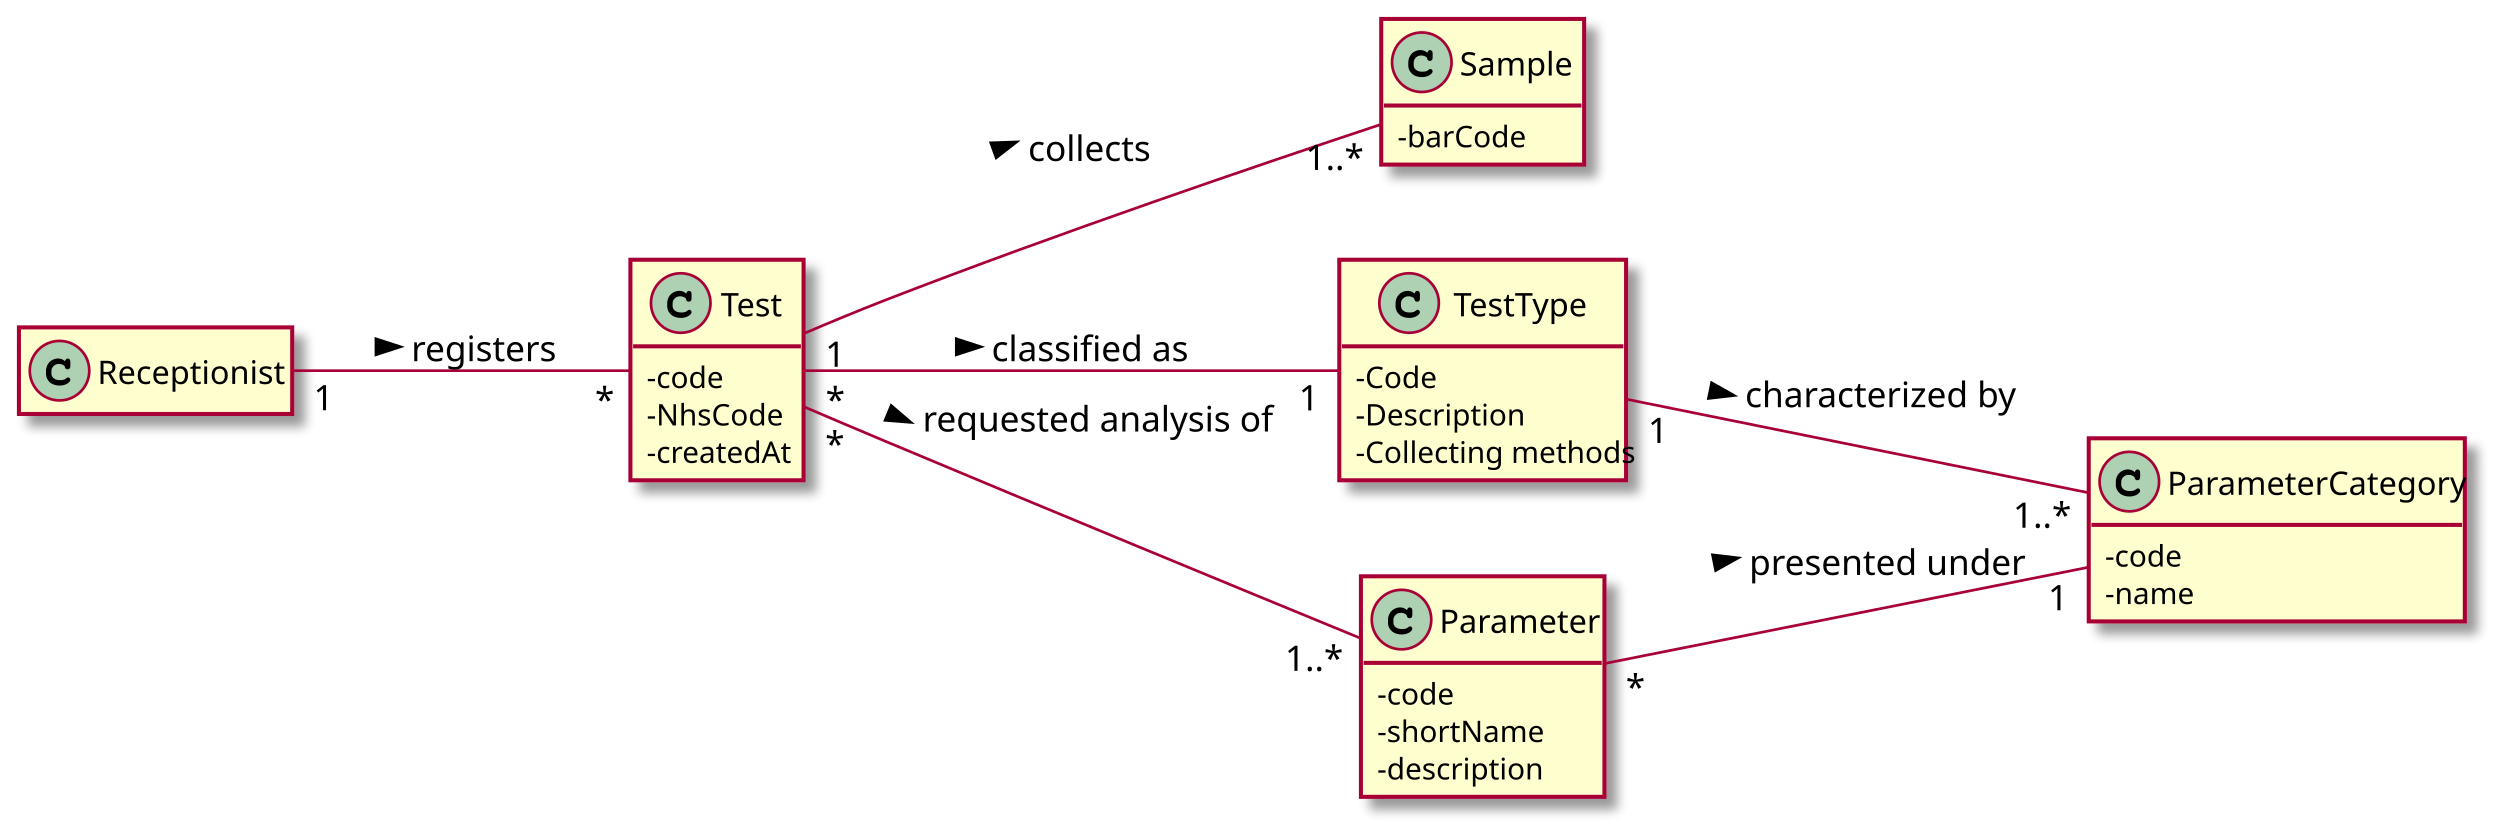
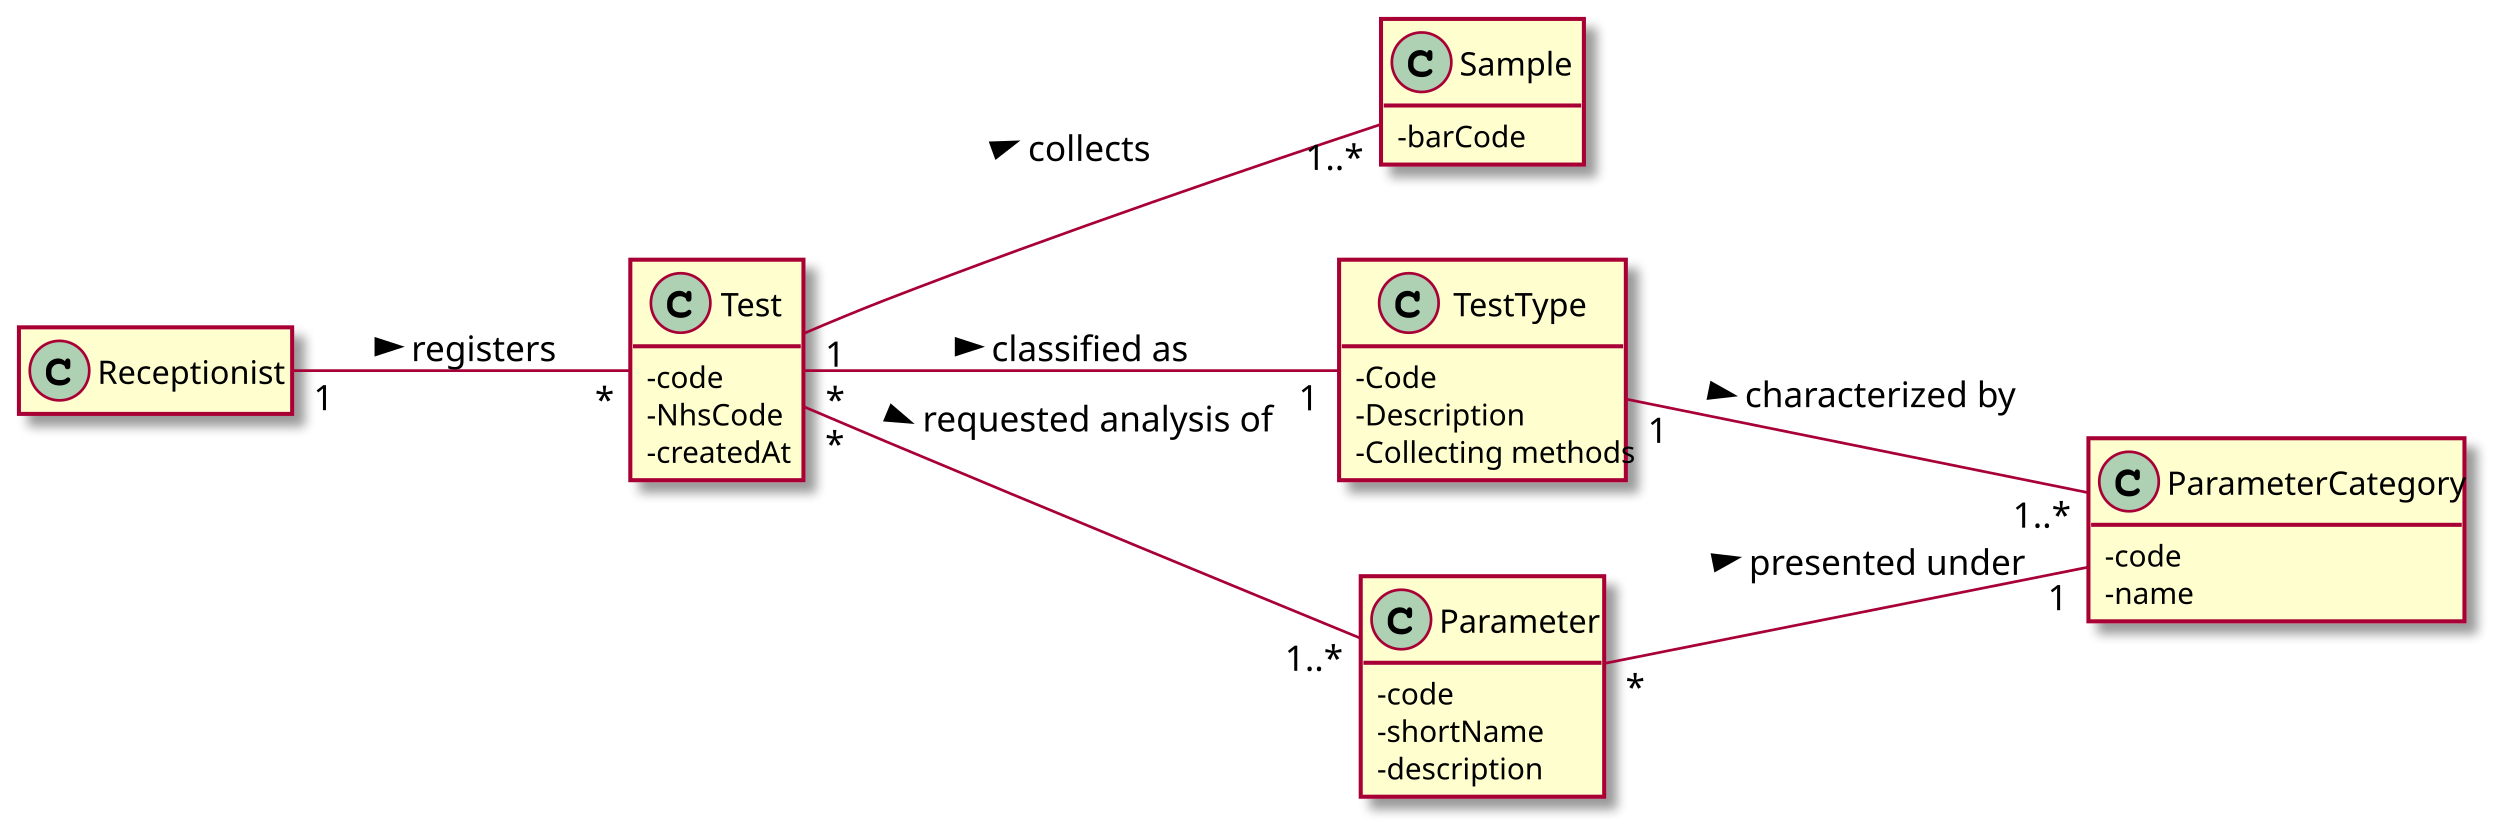
- <svg xmlns="http://www.w3.org/2000/svg" contentScriptType="application/ecmascript" contentStyleType="text/css" height="231px" preserveAspectRatio="none" style="width:693px;height:231px;" version="1.1" viewBox="0 0 693 231" width="693.75px" zoomAndPan="magnify">
+ <svg xmlns="http://www.w3.org/2000/svg" contentScriptType="application/ecmascript" contentStyleType="text/css" height="267.96px" preserveAspectRatio="none" style="width:804px;height:267px;" version="1.1" viewBox="0 0 804 267" width="804.75px" zoomAndPan="magnify">
  <defs>
-     <filter height="300%" id="fg7a6ee0wpzrf" width="300%" x="-1" y="-1">
-       <feGaussianBlur result="blurOut" stdDeviation="1.5" />
+     <filter height="300%" id="freu42n4c3dth" width="300%" x="-1" y="-1">
+       <feGaussianBlur result="blurOut" stdDeviation="1.74" />
      <feColorMatrix in="blurOut" result="blurOut2" type="matrix" values="0 0 0 0 0 0 0 0 0 0 0 0 0 0 0 0 0 0 .4 0" />
-       <feOffset dx="3.0" dy="3.0" in="blurOut2" result="blurOut3" />
+       <feOffset dx="3.48" dy="3.48" in="blurOut2" result="blurOut3" />
      <feBlend in="SourceGraphic" in2="blurOut3" mode="normal" />
    </filter>
  </defs>
  <g>
-     <rect codeLine="7" fill="#FEFECE" filter="url(#fg7a6ee0wpzrf)" height="61.131" id="Test" style="stroke:#A80036;stroke-width:1.125;" width="48" x="174.75" y="72" />
-     <ellipse cx="188.7" cy="84" fill="#ADD1B2" rx="8.25" ry="8.25" style="stroke:#A80036;stroke-width:0.75;" />
-     <path d="M190.2,81.375 Q190.352,81 190.528,80.812 Q190.704,80.625 190.903,80.625 Q191.255,80.625 191.477,80.836 Q191.7,81.047 191.7,81.539 L191.7,82.711 Q191.7,83.203 191.489,83.414 Q191.278,83.625 190.95,83.625 Q190.657,83.625 190.47,83.496 Q190.282,83.367 190.2,83.027 Q190.165,82.793 190.036,82.664 Q189.802,82.418 189.38,82.277 Q188.958,82.125 188.536,82.125 Q188.009,82.125 187.563,82.336 Q187.13,82.547 186.79,83.016 Q186.45,83.484 186.45,84.129 L186.45,84.82 Q186.45,85.594 187.083,86.109 Q187.716,86.625 188.841,86.625 Q189.509,86.625 189.977,86.473 Q190.247,86.391 190.552,86.121 Q190.751,85.969 190.856,85.922 Q190.962,85.875 191.091,85.875 Q191.337,85.875 191.512,86.074 Q191.7,86.262 191.7,86.531 Q191.7,86.789 191.442,87.094 Q191.067,87.539 190.47,87.785 Q189.684,88.125 188.723,88.125 Q187.598,88.125 186.696,87.68 Q185.97,87.328 185.454,86.566 Q184.95,85.805 184.95,84.902 L184.95,84.082 Q184.95,83.144 185.395,82.324 Q185.852,81.504 186.637,81.07 Q187.434,80.625 188.325,80.625 Q188.864,80.625 189.333,80.812 Q189.802,81 190.2,81.375 Z " fill="#000000" />
-     <text fill="#000000" font-family="sans-serif" font-size="9" lengthAdjust="spacing" textLength="18" x="199.8" y="87.683">Test</text>
-     <line style="stroke:#A80036;stroke-width:1.125;" x1="175.5" x2="222" y1="96" y2="96" />
-     <text fill="#000000" font-family="sans-serif" font-size="8.25" lengthAdjust="spacing" textLength="21" x="179.25" y="107.564">-code</text>
-     <text fill="#000000" font-family="sans-serif" font-size="8.25" lengthAdjust="spacing" textLength="36" x="179.25" y="117.941">-NhsCode</text>
-     <text fill="#000000" font-family="sans-serif" font-size="8.25" lengthAdjust="spacing" textLength="39" x="179.25" y="128.318">-createdAt</text>
-     <rect codeLine="13" fill="#FEFECE" filter="url(#fg7a6ee0wpzrf)" height="50.754" id="ParameterCategory" style="stroke:#A80036;stroke-width:1.125;" width="104.25" x="579" y="121.5" />
-     <ellipse cx="590.25" cy="133.5" fill="#ADD1B2" rx="8.25" ry="8.25" style="stroke:#A80036;stroke-width:0.75;" />
-     <path d="M591.75,130.875 Q591.902,130.5 592.078,130.312 Q592.254,130.125 592.453,130.125 Q592.805,130.125 593.027,130.336 Q593.25,130.547 593.25,131.039 L593.25,132.211 Q593.25,132.703 593.039,132.914 Q592.828,133.125 592.5,133.125 Q592.207,133.125 592.019,132.996 Q591.832,132.867 591.75,132.527 Q591.715,132.293 591.586,132.164 Q591.352,131.918 590.93,131.777 Q590.508,131.625 590.086,131.625 Q589.559,131.625 589.113,131.836 Q588.68,132.047 588.34,132.516 Q588,132.984 588,133.629 L588,134.32 Q588,135.094 588.633,135.609 Q589.266,136.125 590.391,136.125 Q591.059,136.125 591.527,135.973 Q591.797,135.891 592.102,135.621 Q592.301,135.469 592.406,135.422 Q592.512,135.375 592.641,135.375 Q592.887,135.375 593.062,135.574 Q593.25,135.762 593.25,136.031 Q593.25,136.289 592.992,136.594 Q592.617,137.039 592.019,137.285 Q591.234,137.625 590.273,137.625 Q589.148,137.625 588.246,137.18 Q587.519,136.828 587.004,136.066 Q586.5,135.305 586.5,134.402 L586.5,133.582 Q586.5,132.644 586.945,131.824 Q587.402,131.004 588.188,130.57 Q588.984,130.125 589.875,130.125 Q590.414,130.125 590.883,130.312 Q591.352,130.5 591.75,130.875 Z " fill="#000000" />
-     <text fill="#000000" font-family="sans-serif" font-size="9" lengthAdjust="spacing" textLength="80.25" x="600.75" y="137.183">ParameterCategory</text>
-     <line style="stroke:#A80036;stroke-width:1.125;" x1="579.75" x2="682.5" y1="145.5" y2="145.5" />
-     <text fill="#000000" font-family="sans-serif" font-size="8.25" lengthAdjust="spacing" textLength="21" x="583.5" y="157.064">-code</text>
-     <text fill="#000000" font-family="sans-serif" font-size="8.25" lengthAdjust="spacing" textLength="22.5" x="583.5" y="167.441">-name</text>
-     <rect codeLine="18" fill="#FEFECE" filter="url(#fg7a6ee0wpzrf)" height="24" id="Receptionist" style="stroke:#A80036;stroke-width:1.125;" width="75.75" x="5.25" y="90.75" />
-     <ellipse cx="16.5" cy="102.75" fill="#ADD1B2" rx="8.25" ry="8.25" style="stroke:#A80036;stroke-width:0.75;" />
-     <path d="M18,100.125 Q18.152,99.75 18.328,99.562 Q18.504,99.375 18.703,99.375 Q19.055,99.375 19.277,99.586 Q19.5,99.797 19.5,100.289 L19.5,101.461 Q19.5,101.953 19.289,102.164 Q19.078,102.375 18.75,102.375 Q18.457,102.375 18.27,102.246 Q18.082,102.117 18,101.777 Q17.965,101.543 17.836,101.414 Q17.602,101.168 17.18,101.027 Q16.758,100.875 16.336,100.875 Q15.809,100.875 15.363,101.086 Q14.93,101.297 14.59,101.766 Q14.25,102.234 14.25,102.879 L14.25,103.57 Q14.25,104.344 14.883,104.859 Q15.516,105.375 16.641,105.375 Q17.309,105.375 17.777,105.223 Q18.047,105.141 18.352,104.871 Q18.551,104.719 18.656,104.672 Q18.762,104.625 18.891,104.625 Q19.137,104.625 19.312,104.824 Q19.5,105.012 19.5,105.281 Q19.5,105.539 19.242,105.844 Q18.867,106.289 18.27,106.535 Q17.484,106.875 16.523,106.875 Q15.398,106.875 14.496,106.43 Q13.77,106.078 13.254,105.316 Q12.75,104.555 12.75,103.652 L12.75,102.832 Q12.75,101.894 13.195,101.074 Q13.652,100.254 14.438,99.82 Q15.234,99.375 16.125,99.375 Q16.664,99.375 17.133,99.562 Q17.602,99.75 18,100.125 Z " fill="#000000" />
-     <text fill="#000000" font-family="sans-serif" font-size="9" lengthAdjust="spacing" textLength="51.75" x="27" y="106.433">Receptionist</text>
-     <rect codeLine="20" fill="#FEFECE" filter="url(#fg7a6ee0wpzrf)" height="40.377" id="Sample" style="stroke:#A80036;stroke-width:1.125;" width="56.25" x="382.875" y="5.25" />
-     <ellipse cx="394.125" cy="17.25" fill="#ADD1B2" rx="8.25" ry="8.25" style="stroke:#A80036;stroke-width:0.75;" />
-     <path d="M395.625,14.625 Q395.777,14.25 395.953,14.062 Q396.129,13.875 396.328,13.875 Q396.68,13.875 396.902,14.086 Q397.125,14.297 397.125,14.789 L397.125,15.961 Q397.125,16.453 396.914,16.664 Q396.703,16.875 396.375,16.875 Q396.082,16.875 395.894,16.746 Q395.707,16.617 395.625,16.277 Q395.59,16.043 395.461,15.914 Q395.227,15.668 394.805,15.527 Q394.383,15.375 393.961,15.375 Q393.434,15.375 392.988,15.586 Q392.555,15.797 392.215,16.266 Q391.875,16.734 391.875,17.379 L391.875,18.07 Q391.875,18.844 392.508,19.359 Q393.141,19.875 394.266,19.875 Q394.934,19.875 395.402,19.723 Q395.672,19.641 395.977,19.371 Q396.176,19.219 396.281,19.172 Q396.387,19.125 396.516,19.125 Q396.762,19.125 396.938,19.324 Q397.125,19.512 397.125,19.781 Q397.125,20.039 396.867,20.344 Q396.492,20.789 395.894,21.035 Q395.109,21.375 394.148,21.375 Q393.023,21.375 392.121,20.93 Q391.394,20.578 390.879,19.816 Q390.375,19.055 390.375,18.152 L390.375,17.332 Q390.375,16.395 390.82,15.574 Q391.277,14.754 392.062,14.32 Q392.859,13.875 393.75,13.875 Q394.289,13.875 394.758,14.062 Q395.227,14.25 395.625,14.625 Z " fill="#000000" />
-     <text fill="#000000" font-family="sans-serif" font-size="9" lengthAdjust="spacing" textLength="32.25" x="404.625" y="20.933">Sample</text>
-     <line style="stroke:#A80036;stroke-width:1.125;" x1="383.625" x2="438.375" y1="29.25" y2="29.25" />
-     <text fill="#000000" font-family="sans-serif" font-size="8.25" lengthAdjust="spacing" textLength="33.75" x="387.375" y="40.814">-barCode</text>
-     <rect codeLine="24" fill="#FEFECE" filter="url(#fg7a6ee0wpzrf)" height="61.131" id="TestType" style="stroke:#A80036;stroke-width:1.125;" width="79.5" x="371.25" y="72" />
-     <ellipse cx="390.6" cy="84" fill="#ADD1B2" rx="8.25" ry="8.25" style="stroke:#A80036;stroke-width:0.75;" />
-     <path d="M392.1,81.375 Q392.252,81 392.428,80.812 Q392.604,80.625 392.803,80.625 Q393.155,80.625 393.377,80.836 Q393.6,81.047 393.6,81.539 L393.6,82.711 Q393.6,83.203 393.389,83.414 Q393.178,83.625 392.85,83.625 Q392.557,83.625 392.37,83.496 Q392.182,83.367 392.1,83.027 Q392.065,82.793 391.936,82.664 Q391.702,82.418 391.28,82.277 Q390.858,82.125 390.436,82.125 Q389.909,82.125 389.463,82.336 Q389.03,82.547 388.69,83.016 Q388.35,83.484 388.35,84.129 L388.35,84.82 Q388.35,85.594 388.983,86.109 Q389.616,86.625 390.741,86.625 Q391.409,86.625 391.877,86.473 Q392.147,86.391 392.452,86.121 Q392.651,85.969 392.756,85.922 Q392.862,85.875 392.991,85.875 Q393.237,85.875 393.413,86.074 Q393.6,86.262 393.6,86.531 Q393.6,86.789 393.342,87.094 Q392.967,87.539 392.37,87.785 Q391.584,88.125 390.623,88.125 Q389.498,88.125 388.596,87.68 Q387.87,87.328 387.354,86.566 Q386.85,85.805 386.85,84.902 L386.85,84.082 Q386.85,83.144 387.295,82.324 Q387.752,81.504 388.538,81.07 Q389.334,80.625 390.225,80.625 Q390.764,80.625 391.233,80.812 Q391.702,81 392.1,81.375 Z " fill="#000000" />
-     <text fill="#000000" font-family="sans-serif" font-size="9" lengthAdjust="spacing" textLength="37.5" x="402.9" y="87.683">TestType</text>
-     <line style="stroke:#A80036;stroke-width:1.125;" x1="372" x2="450" y1="96" y2="96" />
-     <text fill="#000000" font-family="sans-serif" font-size="8.25" lengthAdjust="spacing" textLength="21.75" x="375.75" y="107.564">-Code</text>
-     <text fill="#000000" font-family="sans-serif" font-size="8.25" lengthAdjust="spacing" textLength="43.5" x="375.75" y="117.941">-Description</text>
-     <text fill="#000000" font-family="sans-serif" font-size="8.25" lengthAdjust="spacing" textLength="70.5" x="375.75" y="128.318">-Collecting methods</text>
-     <rect codeLine="30" fill="#FEFECE" filter="url(#fg7a6ee0wpzrf)" height="61.131" id="Parameter" style="stroke:#A80036;stroke-width:1.125;" width="67.5" x="377.25" y="159.75" />
-     <ellipse cx="388.5" cy="171.75" fill="#ADD1B2" rx="8.25" ry="8.25" style="stroke:#A80036;stroke-width:0.75;" />
-     <path d="M390,169.125 Q390.152,168.75 390.328,168.562 Q390.504,168.375 390.703,168.375 Q391.055,168.375 391.277,168.586 Q391.5,168.797 391.5,169.289 L391.5,170.461 Q391.5,170.953 391.289,171.164 Q391.078,171.375 390.75,171.375 Q390.457,171.375 390.269,171.246 Q390.082,171.117 390,170.777 Q389.965,170.543 389.836,170.414 Q389.602,170.168 389.18,170.027 Q388.758,169.875 388.336,169.875 Q387.809,169.875 387.363,170.086 Q386.93,170.297 386.59,170.766 Q386.25,171.234 386.25,171.879 L386.25,172.57 Q386.25,173.344 386.883,173.859 Q387.516,174.375 388.641,174.375 Q389.309,174.375 389.777,174.223 Q390.047,174.141 390.352,173.871 Q390.551,173.719 390.656,173.672 Q390.762,173.625 390.891,173.625 Q391.137,173.625 391.312,173.824 Q391.5,174.012 391.5,174.281 Q391.5,174.539 391.242,174.844 Q390.867,175.289 390.269,175.535 Q389.484,175.875 388.523,175.875 Q387.398,175.875 386.496,175.43 Q385.769,175.078 385.254,174.316 Q384.75,173.555 384.75,172.652 L384.75,171.832 Q384.75,170.894 385.195,170.074 Q385.652,169.254 386.438,168.82 Q387.234,168.375 388.125,168.375 Q388.664,168.375 389.133,168.562 Q389.602,168.75 390,169.125 Z " fill="#000000" />
-     <text fill="#000000" font-family="sans-serif" font-size="9" lengthAdjust="spacing" textLength="43.5" x="399" y="175.433">Parameter</text>
-     <line style="stroke:#A80036;stroke-width:1.125;" x1="378" x2="444" y1="183.75" y2="183.75" />
-     <text fill="#000000" font-family="sans-serif" font-size="8.25" lengthAdjust="spacing" textLength="21" x="381.75" y="195.314">-code</text>
-     <text fill="#000000" font-family="sans-serif" font-size="8.25" lengthAdjust="spacing" textLength="42" x="381.75" y="205.691">-shortName</text>
-     <text fill="#000000" font-family="sans-serif" font-size="8.25" lengthAdjust="spacing" textLength="42.75" x="381.75" y="216.068">-description</text>
-     <path codeLine="36" d="M222.863,102.75 C258.705,102.75 327.697,102.75 371.228,102.75 " fill="none" id="Test-TestType" style="stroke:#A80036;stroke-width:0.75;" />
-     <polygon fill="#000000" points="271.875,96.132,265.091,93.928,265.091,98.336,271.875,96.132" style="stroke:#000000;stroke-width:0.75;" />
-     <text fill="#000000" font-family="sans-serif" font-size="9.75" lengthAdjust="spacing" textLength="54" x="274.875" y="100.121">classified as</text>
-     <text fill="#000000" font-family="sans-serif" font-size="9.75" lengthAdjust="spacing" textLength="3.75" x="228.872" y="114.332">*</text>
-     <text fill="#000000" font-family="sans-serif" font-size="9.75" lengthAdjust="spacing" textLength="5.25" x="360.015" y="113.76">1</text>
-     <path codeLine="37" d="M222.885,92.43 C230.025,89.377 237.923,86.093 245.25,83.25 C293.077,64.71 349.665,45.48 382.605,34.553 " fill="none" id="Test-Sample" style="stroke:#A80036;stroke-width:0.75;" />
-     <polygon fill="#000000" points="281.776,39.354,274.647,39.593,276.149,43.738,281.776,39.354" style="stroke:#000000;stroke-width:0.75;" />
-     <text fill="#000000" font-family="sans-serif" font-size="9.75" lengthAdjust="spacing" textLength="33.75" x="285" y="44.621">collects</text>
-     <text fill="#000000" font-family="sans-serif" font-size="9.75" lengthAdjust="spacing" textLength="5.25" x="228.739" y="101.676">1</text>
-     <text fill="#000000" font-family="sans-serif" font-size="9.75" lengthAdjust="spacing" textLength="15" x="361.884" y="47.104">1..*</text>
-     <path codeLine="38" d="M222.757,112.718 C229.958,115.793 237.923,119.175 245.25,122.25 C290.835,141.39 343.673,163.178 377.025,176.88 " fill="none" id="Test-Parameter" style="stroke:#A80036;stroke-width:0.75;" />
-     <polygon fill="#000000" points="252.463,117.072,247.045,112.432,245.352,116.502,252.463,117.072" style="stroke:#000000;stroke-width:0.75;" />
-     <text fill="#000000" font-family="sans-serif" font-size="9.75" lengthAdjust="spacing" textLength="92.25" x="255.75" y="119.621">requested analysis of</text>
-     <text fill="#000000" font-family="sans-serif" font-size="9.75" lengthAdjust="spacing" textLength="3.75" x="228.743" y="126.605">*</text>
-     <text fill="#000000" font-family="sans-serif" font-size="9.75" lengthAdjust="spacing" textLength="15" x="356.193" y="185.974">1..*</text>
-     <path codeLine="39" d="M81.188,102.75 C110.317,102.75 149.887,102.75 174.675,102.75 " fill="none" id="Receptionist-Test" style="stroke:#A80036;stroke-width:0.75;" />
-     <polygon fill="#000000" points="111,96.132,104.216,93.928,104.216,98.336,111,96.132" style="stroke:#000000;stroke-width:0.75;" />
-     <text fill="#000000" font-family="sans-serif" font-size="9.75" lengthAdjust="spacing" textLength="37.5" x="114" y="100.121">registers</text>
-     <text fill="#000000" font-family="sans-serif" font-size="9.75" lengthAdjust="spacing" textLength="5.25" x="86.909" y="113.734">1</text>
-     <text fill="#000000" font-family="sans-serif" font-size="9.75" lengthAdjust="spacing" textLength="3.75" x="164.924" y="114.332">*</text>
-     <path codeLine="40" d="M444.952,183.893 C480.555,176.812 537.525,165.472 578.933,157.238 " fill="none" id="Parameter-ParameterCategory" style="stroke:#A80036;stroke-width:0.75;" />
-     <polygon fill="#000000" points="481.803,154.65,474.719,153.812,475.58,158.136,481.803,154.65" style="stroke:#000000;stroke-width:0.75;" />
-     <text fill="#000000" font-family="sans-serif" font-size="9.75" lengthAdjust="spacing" textLength="69.75" x="484.875" y="159.371">presented under</text>
-     <text fill="#000000" font-family="sans-serif" font-size="9.75" lengthAdjust="spacing" textLength="3.75" x="450.663" y="193.967">*</text>
-     <text fill="#000000" font-family="sans-serif" font-size="9.75" lengthAdjust="spacing" textLength="5.25" x="567.687" y="169.163">1</text>
-     <path codeLine="41" d="M450.832,110.662 C486.577,117.892 539.685,128.648 578.88,136.575 " fill="none" id="TestType-ParameterCategory" style="stroke:#A80036;stroke-width:0.75;" />
-     <polygon fill="#000000" points="480.675,109.626,474.464,106.12,473.589,110.441,480.675,109.626" style="stroke:#000000;stroke-width:0.75;" />
-     <text fill="#000000" font-family="sans-serif" font-size="9.75" lengthAdjust="spacing" textLength="72" x="483.75" y="112.871">characterized by</text>
-     <text fill="#000000" font-family="sans-serif" font-size="9.75" lengthAdjust="spacing" textLength="5.25" x="456.803" y="122.785">1</text>
-     <text fill="#000000" font-family="sans-serif" font-size="9.75" lengthAdjust="spacing" textLength="15" x="557.999" y="146.286">1..*</text>
+     <rect codeLine="7" fill="#FEFECE" filter="url(#freu42n4c3dth)" height="70.912" id="Test" style="stroke:#A80036;stroke-width:1.305;" width="55.68" x="202.71" y="83.52" />
+     <ellipse cx="218.892" cy="97.44" fill="#ADD1B2" rx="9.57" ry="9.57" style="stroke:#A80036;stroke-width:0.87;" />
+     <path d="M220.632,94.395 Q220.809,93.96 221.013,93.743 Q221.216,93.525 221.448,93.525 Q221.855,93.525 222.114,93.77 Q222.372,94.014 222.372,94.585 L222.372,95.945 Q222.372,96.516 222.127,96.76 Q221.883,97.005 221.502,97.005 Q221.162,97.005 220.945,96.856 Q220.727,96.706 220.632,96.312 Q220.591,96.04 220.442,95.89 Q220.17,95.605 219.68,95.442 Q219.191,95.265 218.702,95.265 Q218.09,95.265 217.573,95.51 Q217.07,95.754 216.676,96.298 Q216.282,96.842 216.282,97.59 L216.282,98.392 Q216.282,99.289 217.016,99.887 Q217.75,100.485 219.055,100.485 Q219.83,100.485 220.374,100.308 Q220.686,100.213 221.04,99.9 Q221.271,99.724 221.393,99.669 Q221.516,99.615 221.665,99.615 Q221.951,99.615 222.155,99.846 Q222.372,100.064 222.372,100.376 Q222.372,100.675 222.073,101.029 Q221.638,101.545 220.945,101.831 Q220.034,102.225 218.919,102.225 Q217.614,102.225 216.567,101.708 Q215.725,101.301 215.126,100.417 Q214.542,99.533 214.542,98.487 L214.542,97.535 Q214.542,96.448 215.059,95.496 Q215.589,94.544 216.5,94.042 Q217.424,93.525 218.457,93.525 Q219.082,93.525 219.626,93.743 Q220.17,93.96 220.632,94.395 Z " fill="#000000" />
+     <text fill="#000000" font-family="sans-serif" font-size="10.44" lengthAdjust="spacing" textLength="20.88" x="231.768" y="101.712">Test</text>
+     <line style="stroke:#A80036;stroke-width:1.305;" x1="203.58" x2="257.52" y1="111.36" y2="111.36" />
+     <text fill="#000000" font-family="sans-serif" font-size="9.57" lengthAdjust="spacing" textLength="24.36" x="207.93" y="124.775">-code</text>
+     <text fill="#000000" font-family="sans-serif" font-size="9.57" lengthAdjust="spacing" textLength="41.76" x="207.93" y="136.812">-NhsCode</text>
+     <text fill="#000000" font-family="sans-serif" font-size="9.57" lengthAdjust="spacing" textLength="45.24" x="207.93" y="148.849">-createdAt</text>
+     <rect codeLine="13" fill="#FEFECE" filter="url(#freu42n4c3dth)" height="58.874" id="ParameterCategory" style="stroke:#A80036;stroke-width:1.305;" width="120.93" x="671.64" y="140.94" />
+     <ellipse cx="684.69" cy="154.86" fill="#ADD1B2" rx="9.57" ry="9.57" style="stroke:#A80036;stroke-width:0.87;" />
+     <path d="M686.43,151.815 Q686.607,151.38 686.811,151.162 Q687.014,150.945 687.246,150.945 Q687.653,150.945 687.912,151.19 Q688.17,151.434 688.17,152.005 L688.17,153.365 Q688.17,153.936 687.925,154.18 Q687.681,154.425 687.3,154.425 Q686.96,154.425 686.743,154.275 Q686.525,154.126 686.43,153.732 Q686.389,153.46 686.24,153.31 Q685.968,153.025 685.478,152.862 Q684.989,152.685 684.5,152.685 Q683.888,152.685 683.371,152.93 Q682.868,153.174 682.474,153.718 Q682.08,154.262 682.08,155.01 L682.08,155.812 Q682.08,156.709 682.814,157.307 Q683.548,157.905 684.853,157.905 Q685.628,157.905 686.172,157.728 Q686.484,157.633 686.838,157.321 Q687.069,157.144 687.191,157.089 Q687.314,157.035 687.463,157.035 Q687.749,157.035 687.952,157.266 Q688.17,157.484 688.17,157.796 Q688.17,158.095 687.871,158.449 Q687.436,158.965 686.743,159.251 Q685.832,159.645 684.717,159.645 Q683.412,159.645 682.365,159.128 Q681.523,158.721 680.924,157.837 Q680.34,156.953 680.34,155.907 L680.34,154.955 Q680.34,153.868 680.857,152.916 Q681.387,151.964 682.298,151.462 Q683.222,150.945 684.255,150.945 Q684.88,150.945 685.424,151.162 Q685.968,151.38 686.43,151.815 Z " fill="#000000" />
+     <text fill="#000000" font-family="sans-serif" font-size="10.44" lengthAdjust="spacing" textLength="93.09" x="696.87" y="159.132">ParameterCategory</text>
+     <line style="stroke:#A80036;stroke-width:1.305;" x1="672.51" x2="791.7" y1="168.78" y2="168.78" />
+     <text fill="#000000" font-family="sans-serif" font-size="9.57" lengthAdjust="spacing" textLength="24.36" x="676.86" y="182.195">-code</text>
+     <text fill="#000000" font-family="sans-serif" font-size="9.57" lengthAdjust="spacing" textLength="26.1" x="676.86" y="194.232">-name</text>
+     <rect codeLine="18" fill="#FEFECE" filter="url(#freu42n4c3dth)" height="27.84" id="Receptionist" style="stroke:#A80036;stroke-width:1.305;" width="87.87" x="6.09" y="105.27" />
+     <ellipse cx="19.14" cy="119.19" fill="#ADD1B2" rx="9.57" ry="9.57" style="stroke:#A80036;stroke-width:0.87;" />
+     <path d="M20.88,116.145 Q21.057,115.71 21.261,115.493 Q21.465,115.275 21.696,115.275 Q22.103,115.275 22.362,115.52 Q22.62,115.764 22.62,116.335 L22.62,117.695 Q22.62,118.266 22.375,118.51 Q22.131,118.755 21.75,118.755 Q21.41,118.755 21.193,118.606 Q20.975,118.456 20.88,118.062 Q20.839,117.79 20.69,117.64 Q20.418,117.355 19.928,117.192 Q19.439,117.015 18.95,117.015 Q18.338,117.015 17.821,117.26 Q17.318,117.504 16.924,118.048 Q16.53,118.592 16.53,119.34 L16.53,120.142 Q16.53,121.039 17.264,121.637 Q17.998,122.235 19.303,122.235 Q20.078,122.235 20.622,122.058 Q20.934,121.963 21.288,121.65 Q21.519,121.474 21.641,121.419 Q21.764,121.365 21.913,121.365 Q22.199,121.365 22.402,121.596 Q22.62,121.814 22.62,122.126 Q22.62,122.425 22.321,122.779 Q21.886,123.295 21.193,123.581 Q20.282,123.975 19.167,123.975 Q17.862,123.975 16.816,123.458 Q15.973,123.051 15.374,122.167 Q14.79,121.283 14.79,120.237 L14.79,119.285 Q14.79,118.198 15.307,117.246 Q15.837,116.294 16.747,115.792 Q17.672,115.275 18.705,115.275 Q19.33,115.275 19.874,115.493 Q20.418,115.71 20.88,116.145 Z " fill="#000000" />
+     <text fill="#000000" font-family="sans-serif" font-size="10.44" lengthAdjust="spacing" textLength="60.03" x="31.32" y="123.462">Receptionist</text>
+     <rect codeLine="20" fill="#FEFECE" filter="url(#freu42n4c3dth)" height="46.837" id="Sample" style="stroke:#A80036;stroke-width:1.305;" width="65.25" x="444.135" y="6.09" />
+     <ellipse cx="457.185" cy="20.01" fill="#ADD1B2" rx="9.57" ry="9.57" style="stroke:#A80036;stroke-width:0.87;" />
+     <path d="M458.925,16.965 Q459.102,16.53 459.306,16.312 Q459.51,16.095 459.741,16.095 Q460.148,16.095 460.407,16.34 Q460.665,16.584 460.665,17.155 L460.665,18.515 Q460.665,19.086 460.42,19.33 Q460.176,19.575 459.795,19.575 Q459.455,19.575 459.238,19.425 Q459.02,19.276 458.925,18.882 Q458.884,18.61 458.735,18.46 Q458.463,18.175 457.973,18.012 Q457.484,17.835 456.995,17.835 Q456.383,17.835 455.866,18.08 Q455.363,18.324 454.969,18.868 Q454.575,19.412 454.575,20.16 L454.575,20.962 Q454.575,21.859 455.309,22.457 Q456.043,23.055 457.348,23.055 Q458.123,23.055 458.667,22.878 Q458.979,22.783 459.333,22.471 Q459.564,22.294 459.686,22.239 Q459.809,22.185 459.958,22.185 Q460.244,22.185 460.447,22.416 Q460.665,22.634 460.665,22.946 Q460.665,23.245 460.366,23.599 Q459.931,24.115 459.238,24.401 Q458.327,24.795 457.212,24.795 Q455.907,24.795 454.861,24.278 Q454.018,23.871 453.42,22.987 Q452.835,22.103 452.835,21.057 L452.835,20.105 Q452.835,19.018 453.352,18.066 Q453.882,17.114 454.793,16.612 Q455.717,16.095 456.75,16.095 Q457.375,16.095 457.919,16.312 Q458.463,16.53 458.925,16.965 Z " fill="#000000" />
+     <text fill="#000000" font-family="sans-serif" font-size="10.44" lengthAdjust="spacing" textLength="37.41" x="469.365" y="24.282">Sample</text>
+     <line style="stroke:#A80036;stroke-width:1.305;" x1="445.005" x2="508.515" y1="33.93" y2="33.93" />
+     <text fill="#000000" font-family="sans-serif" font-size="9.57" lengthAdjust="spacing" textLength="39.15" x="449.355" y="47.344">-barCode</text>
+     <rect codeLine="24" fill="#FEFECE" filter="url(#freu42n4c3dth)" height="70.912" id="TestType" style="stroke:#A80036;stroke-width:1.305;" width="92.22" x="430.65" y="83.52" />
+     <ellipse cx="453.096" cy="97.44" fill="#ADD1B2" rx="9.57" ry="9.57" style="stroke:#A80036;stroke-width:0.87;" />
+     <path d="M454.836,94.395 Q455.013,93.96 455.217,93.743 Q455.421,93.525 455.652,93.525 Q456.059,93.525 456.318,93.77 Q456.576,94.014 456.576,94.585 L456.576,95.945 Q456.576,96.516 456.331,96.76 Q456.087,97.005 455.706,97.005 Q455.366,97.005 455.149,96.856 Q454.931,96.706 454.836,96.312 Q454.795,96.04 454.646,95.89 Q454.374,95.605 453.884,95.442 Q453.395,95.265 452.906,95.265 Q452.294,95.265 451.777,95.51 Q451.274,95.754 450.88,96.298 Q450.486,96.842 450.486,97.59 L450.486,98.392 Q450.486,99.289 451.22,99.887 Q451.954,100.485 453.259,100.485 Q454.034,100.485 454.578,100.308 Q454.89,100.213 455.244,99.9 Q455.475,99.724 455.597,99.669 Q455.72,99.615 455.869,99.615 Q456.155,99.615 456.358,99.846 Q456.576,100.064 456.576,100.376 Q456.576,100.675 456.277,101.029 Q455.842,101.545 455.149,101.831 Q454.238,102.225 453.123,102.225 Q451.818,102.225 450.772,101.708 Q449.929,101.301 449.33,100.417 Q448.746,99.533 448.746,98.487 L448.746,97.535 Q448.746,96.448 449.263,95.496 Q449.793,94.544 450.704,94.042 Q451.628,93.525 452.661,93.525 Q453.286,93.525 453.83,93.743 Q454.374,93.96 454.836,94.395 Z " fill="#000000" />
+     <text fill="#000000" font-family="sans-serif" font-size="10.44" lengthAdjust="spacing" textLength="43.5" x="467.364" y="101.712">TestType</text>
+     <line style="stroke:#A80036;stroke-width:1.305;" x1="431.52" x2="522" y1="111.36" y2="111.36" />
+     <text fill="#000000" font-family="sans-serif" font-size="9.57" lengthAdjust="spacing" textLength="25.23" x="435.87" y="124.775">-Code</text>
+     <text fill="#000000" font-family="sans-serif" font-size="9.57" lengthAdjust="spacing" textLength="50.46" x="435.87" y="136.812">-Description</text>
+     <text fill="#000000" font-family="sans-serif" font-size="9.57" lengthAdjust="spacing" textLength="81.78" x="435.87" y="148.849">-Collecting methods</text>
+     <rect codeLine="30" fill="#FEFECE" filter="url(#freu42n4c3dth)" height="70.912" id="Parameter" style="stroke:#A80036;stroke-width:1.305;" width="78.3" x="437.61" y="185.31" />
+     <ellipse cx="450.66" cy="199.23" fill="#ADD1B2" rx="9.57" ry="9.57" style="stroke:#A80036;stroke-width:0.87;" />
+     <path d="M452.4,196.185 Q452.577,195.75 452.781,195.532 Q452.985,195.315 453.216,195.315 Q453.623,195.315 453.882,195.56 Q454.14,195.804 454.14,196.375 L454.14,197.735 Q454.14,198.306 453.895,198.55 Q453.651,198.795 453.27,198.795 Q452.93,198.795 452.713,198.645 Q452.495,198.496 452.4,198.102 Q452.359,197.83 452.21,197.68 Q451.938,197.395 451.448,197.232 Q450.959,197.055 450.47,197.055 Q449.858,197.055 449.341,197.3 Q448.838,197.544 448.444,198.088 Q448.05,198.632 448.05,199.38 L448.05,200.182 Q448.05,201.079 448.784,201.677 Q449.518,202.275 450.823,202.275 Q451.598,202.275 452.142,202.098 Q452.454,202.003 452.808,201.69 Q453.039,201.514 453.161,201.459 Q453.284,201.405 453.433,201.405 Q453.719,201.405 453.923,201.636 Q454.14,201.854 454.14,202.166 Q454.14,202.465 453.841,202.819 Q453.406,203.335 452.713,203.621 Q451.802,204.015 450.687,204.015 Q449.382,204.015 448.336,203.498 Q447.493,203.091 446.894,202.207 Q446.31,201.323 446.31,200.277 L446.31,199.325 Q446.31,198.238 446.827,197.286 Q447.357,196.334 448.267,195.832 Q449.192,195.315 450.225,195.315 Q450.85,195.315 451.394,195.532 Q451.938,195.75 452.4,196.185 Z " fill="#000000" />
+     <text fill="#000000" font-family="sans-serif" font-size="10.44" lengthAdjust="spacing" textLength="50.46" x="462.84" y="203.502">Parameter</text>
+     <line style="stroke:#A80036;stroke-width:1.305;" x1="438.48" x2="515.04" y1="213.15" y2="213.15" />
+     <text fill="#000000" font-family="sans-serif" font-size="9.57" lengthAdjust="spacing" textLength="24.36" x="442.83" y="226.565">-code</text>
+     <text fill="#000000" font-family="sans-serif" font-size="9.57" lengthAdjust="spacing" textLength="48.72" x="442.83" y="238.602">-shortName</text>
+     <text fill="#000000" font-family="sans-serif" font-size="9.57" lengthAdjust="spacing" textLength="49.59" x="442.83" y="250.639">-description</text>
+     <path codeLine="36" d="M258.521,119.19 C300.098,119.19 380.129,119.19 430.624,119.19 " fill="none" id="Test-TestType" style="stroke:#A80036;stroke-width:0.87;" />
+     <polygon fill="#000000" points="315.375,111.513,307.506,108.956,307.506,114.07,315.375,111.513" style="stroke:#000000;stroke-width:0.87;" />
+     <text fill="#000000" font-family="sans-serif" font-size="11.31" lengthAdjust="spacing" textLength="62.64" x="318.855" y="116.141">classified as</text>
+     <text fill="#000000" font-family="sans-serif" font-size="11.31" lengthAdjust="spacing" textLength="4.35" x="265.492" y="132.625">*</text>
+     <text fill="#000000" font-family="sans-serif" font-size="11.31" lengthAdjust="spacing" textLength="6.09" x="417.618" y="131.961">1</text>
+     <path codeLine="37" d="M258.399,130.752 C266.751,134.319 275.99,138.243 284.49,141.81 C337.369,164.012 398.66,189.286 437.349,205.181 " fill="none" id="Test-Parameter" style="stroke:#A80036;stroke-width:0.87;" />
+     <polygon fill="#000000" points="292.856,135.803,286.572,130.421,284.609,135.142,292.856,135.803" style="stroke:#000000;stroke-width:0.87;" />
+     <text fill="#000000" font-family="sans-serif" font-size="11.31" lengthAdjust="spacing" textLength="107.01" x="296.67" y="138.761">requested analysis of</text>
+     <text fill="#000000" font-family="sans-serif" font-size="11.31" lengthAdjust="spacing" textLength="4.35" x="265.342" y="146.861">*</text>
+     <text fill="#000000" font-family="sans-serif" font-size="11.31" lengthAdjust="spacing" textLength="17.4" x="413.183" y="215.73">1..*</text>
+     <path codeLine="38" d="M94.177,119.19 C127.968,119.19 173.869,119.19 202.623,119.19 " fill="none" id="Receptionist-Test" style="stroke:#A80036;stroke-width:0.87;" />
+     <polygon fill="#000000" points="128.76,111.513,120.891,108.956,120.891,114.07,128.76,111.513" style="stroke:#000000;stroke-width:0.87;" />
+     <text fill="#000000" font-family="sans-serif" font-size="11.31" lengthAdjust="spacing" textLength="43.5" x="132.24" y="116.141">registers</text>
+     <text fill="#000000" font-family="sans-serif" font-size="11.31" lengthAdjust="spacing" textLength="6.09" x="100.815" y="131.931">1</text>
+     <text fill="#000000" font-family="sans-serif" font-size="11.31" lengthAdjust="spacing" textLength="4.35" x="191.312" y="132.625">*</text>
+     <path codeLine="39" d="M516.145,213.315 C557.444,205.102 623.529,191.948 671.562,182.395 " fill="none" id="Parameter-ParameterCategory" style="stroke:#A80036;stroke-width:0.87;" />
+     <polygon fill="#000000" points="558.891,179.394,550.674,178.422,551.672,183.437,558.891,179.394" style="stroke:#000000;stroke-width:0.87;" />
+     <text fill="#000000" font-family="sans-serif" font-size="11.31" lengthAdjust="spacing" textLength="80.91" x="562.455" y="184.871">presented under</text>
+     <text fill="#000000" font-family="sans-serif" font-size="11.31" lengthAdjust="spacing" textLength="4.35" x="522.769" y="225.002">*</text>
+     <text fill="#000000" font-family="sans-serif" font-size="11.31" lengthAdjust="spacing" textLength="6.09" x="658.517" y="196.229">1</text>
+     <path codeLine="40" d="M522.966,128.369 C564.43,136.755 626.035,149.231 671.501,158.427 " fill="none" id="TestType-ParameterCategory" style="stroke:#A80036;stroke-width:0.87;" />
+     <polygon fill="#000000" points="557.584,127.166,550.378,123.099,549.364,128.111,557.584,127.166" style="stroke:#000000;stroke-width:0.87;" />
+     <text fill="#000000" font-family="sans-serif" font-size="11.31" lengthAdjust="spacing" textLength="83.52" x="561.15" y="130.931">characterized by</text>
+     <text fill="#000000" font-family="sans-serif" font-size="11.31" lengthAdjust="spacing" textLength="6.09" x="529.892" y="142.43">1</text>
+     <text fill="#000000" font-family="sans-serif" font-size="11.31" lengthAdjust="spacing" textLength="17.4" x="647.279" y="169.692">1..*</text>
+     <path codeLine="41" d="M258.547,107.219 C266.829,103.678 275.99,99.867 284.49,96.57 C339.97,75.064 405.611,52.757 443.822,40.081 " fill="none" id="Test-Sample" style="stroke:#A80036;stroke-width:0.87;" />
+     <polygon fill="#000000" points="326.86,45.651,318.59,45.928,320.332,50.736,326.86,45.651" style="stroke:#000000;stroke-width:0.87;" />
+     <text fill="#000000" font-family="sans-serif" font-size="11.31" lengthAdjust="spacing" textLength="39.15" x="330.6" y="51.761">collects</text>
+     <text fill="#000000" font-family="sans-serif" font-size="11.31" lengthAdjust="spacing" textLength="6.09" x="265.337" y="117.944">1</text>
+     <text fill="#000000" font-family="sans-serif" font-size="11.31" lengthAdjust="spacing" textLength="17.4" x="419.786" y="54.64">1..*</text>
  </g>
</svg>
